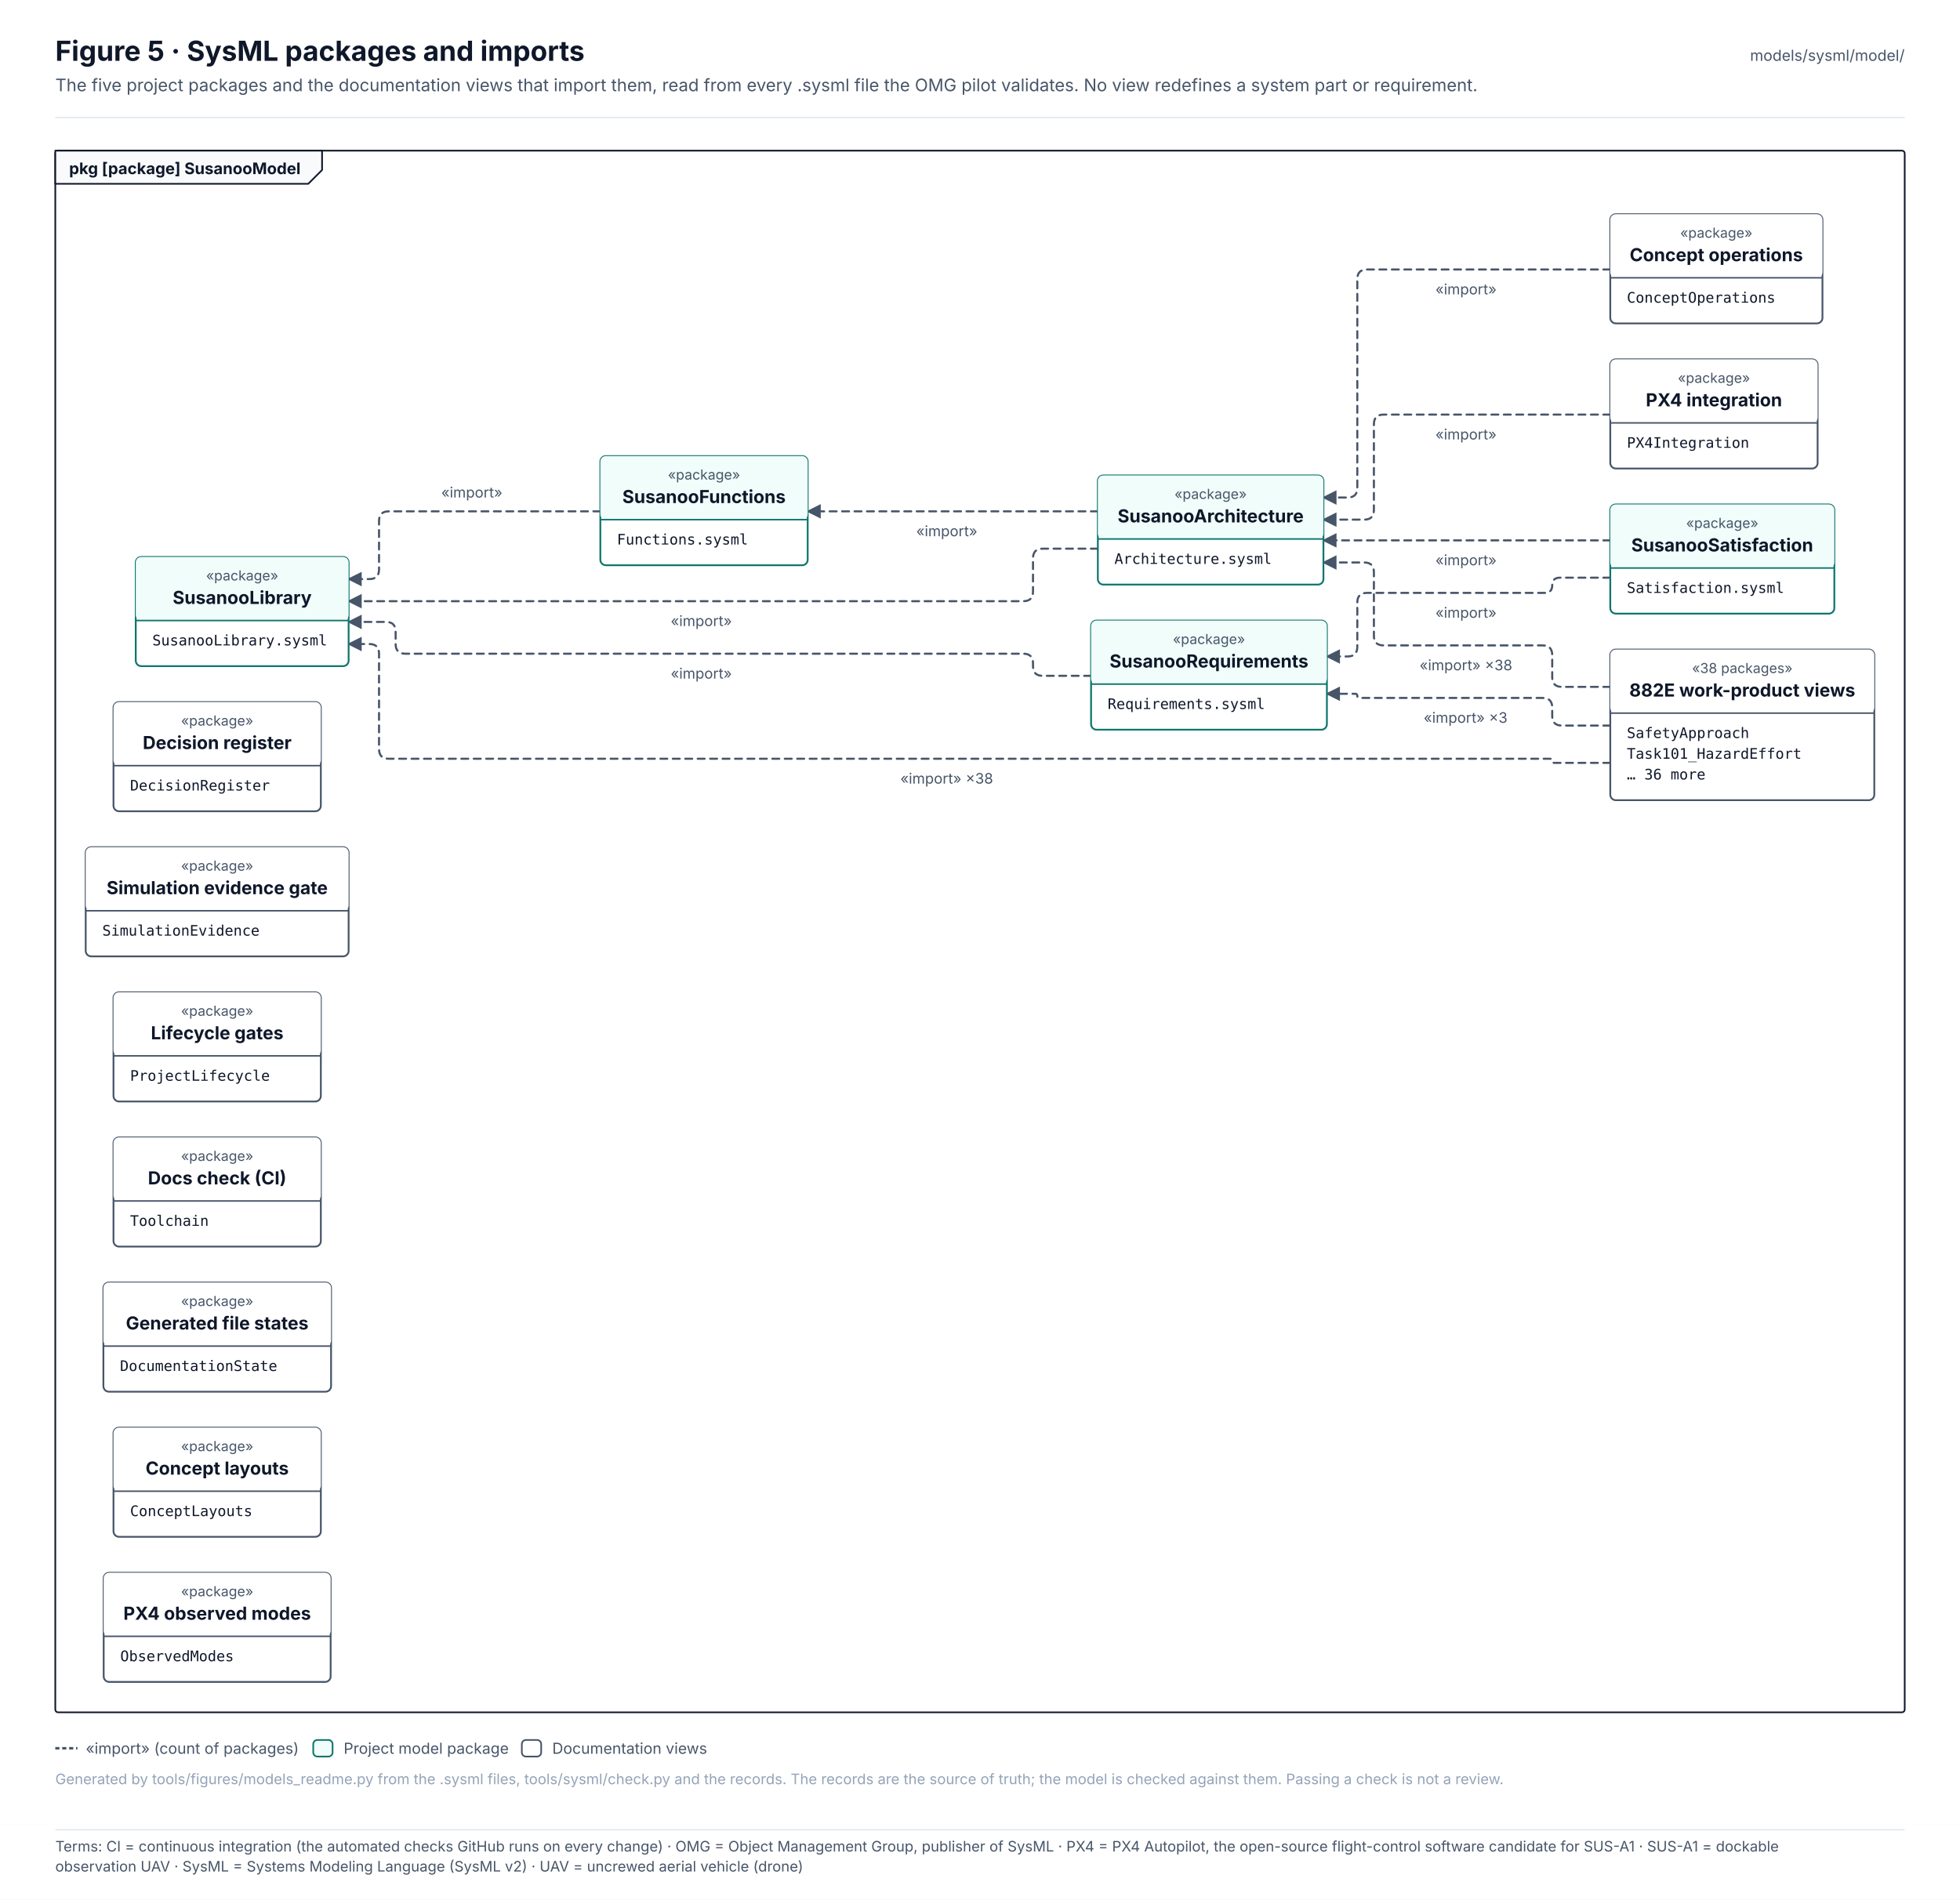
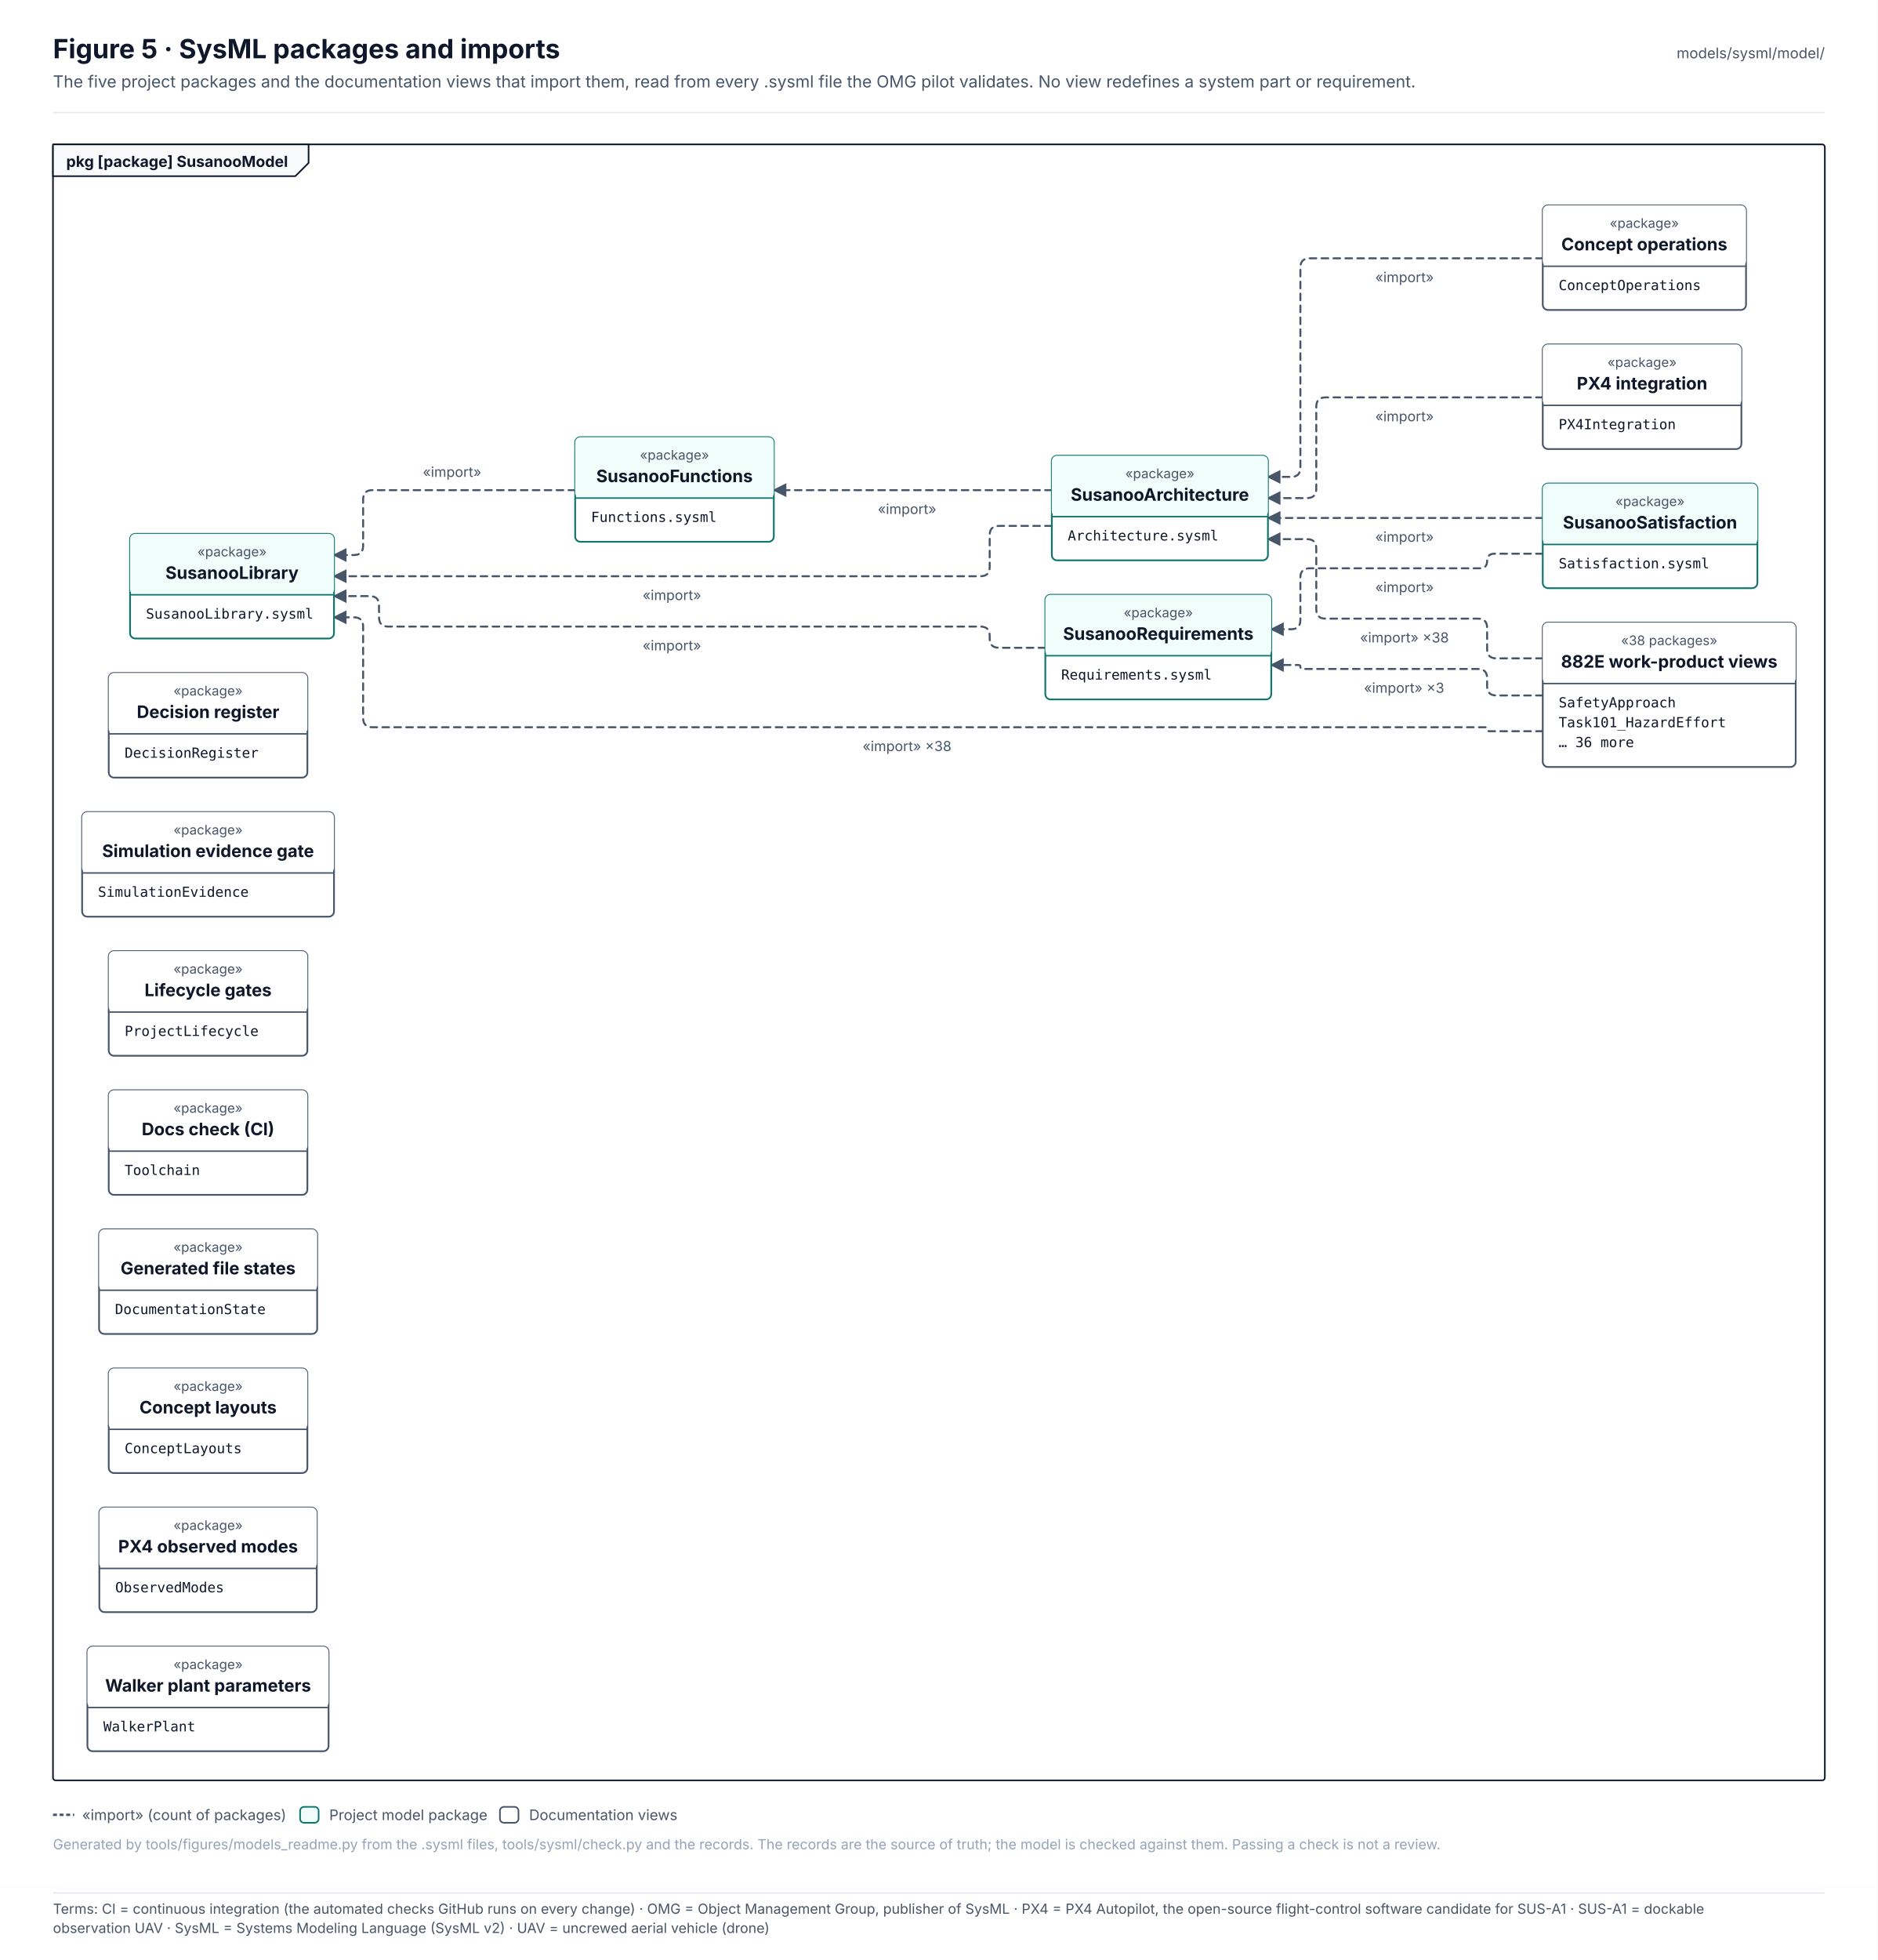
- <svg xmlns="http://www.w3.org/2000/svg" width="1417.9" height="1374.6" viewBox="0 0 1417.9 1374.6" font-family="Inter, 'Segoe UI', Helvetica, Arial, sans-serif" role="img">
+ <svg xmlns="http://www.w3.org/2000/svg" width="1417.9" height="1479.6" viewBox="0 0 1417.9 1479.6" font-family="Inter, 'Segoe UI', Helvetica, Arial, sans-serif" role="img">
  <defs>
    <pattern id="hatch" patternUnits="userSpaceOnUse" width="6" height="6" patternTransform="rotate(45)">
      <rect width="6" height="6" fill="#F1F5F9" />
      <line x1="0" y1="0" x2="0" y2="6" stroke="#E2E8F0" stroke-width="2" />
    </pattern>
    <marker id="arr-ink" viewBox="0 0 10 10" refX="9" refY="5" markerWidth="7" markerHeight="7" orient="auto-start-reverse">
      <path d="M0 0 L10 5 L0 10 z" fill="#475569" />
    </marker>
    <marker id="dia-ink" viewBox="0 0 16 10" refX="15" refY="5" markerWidth="12" markerHeight="8" orient="auto-start-reverse">
      <path d="M1 5 L8 1 L15 5 L8 9 z" fill="#475569" />
    </marker>
    <marker id="tri-ink" viewBox="0 0 12 12" refX="11" refY="6" markerWidth="10" markerHeight="10" orient="auto-start-reverse">
      <path d="M1 1 L11 6 L1 11 z" fill="#FFFFFF" stroke="#475569" stroke-width="1.2" />
    </marker>
    <marker id="arr-system" viewBox="0 0 10 10" refX="9" refY="5" markerWidth="7" markerHeight="7" orient="auto-start-reverse">
      <path d="M0 0 L10 5 L0 10 z" fill="#4F46E5" />
    </marker>
    <marker id="dia-system" viewBox="0 0 16 10" refX="15" refY="5" markerWidth="12" markerHeight="8" orient="auto-start-reverse">
      <path d="M1 5 L8 1 L15 5 L8 9 z" fill="#4F46E5" />
    </marker>
    <marker id="tri-system" viewBox="0 0 12 12" refX="11" refY="6" markerWidth="10" markerHeight="10" orient="auto-start-reverse">
      <path d="M1 1 L11 6 L1 11 z" fill="#FFFFFF" stroke="#4F46E5" stroke-width="1.2" />
    </marker>
    <marker id="arr-software" viewBox="0 0 10 10" refX="9" refY="5" markerWidth="7" markerHeight="7" orient="auto-start-reverse">
      <path d="M0 0 L10 5 L0 10 z" fill="#0F766E" />
    </marker>
    <marker id="dia-software" viewBox="0 0 16 10" refX="15" refY="5" markerWidth="12" markerHeight="8" orient="auto-start-reverse">
      <path d="M1 5 L8 1 L15 5 L8 9 z" fill="#0F766E" />
    </marker>
    <marker id="tri-software" viewBox="0 0 12 12" refX="11" refY="6" markerWidth="10" markerHeight="10" orient="auto-start-reverse">
      <path d="M1 1 L11 6 L1 11 z" fill="#FFFFFF" stroke="#0F766E" stroke-width="1.2" />
    </marker>
    <marker id="arr-safety" viewBox="0 0 10 10" refX="9" refY="5" markerWidth="7" markerHeight="7" orient="auto-start-reverse">
      <path d="M0 0 L10 5 L0 10 z" fill="#C2410C" />
    </marker>
    <marker id="dia-safety" viewBox="0 0 16 10" refX="15" refY="5" markerWidth="12" markerHeight="8" orient="auto-start-reverse">
      <path d="M1 5 L8 1 L15 5 L8 9 z" fill="#C2410C" />
    </marker>
    <marker id="tri-safety" viewBox="0 0 12 12" refX="11" refY="6" markerWidth="10" markerHeight="10" orient="auto-start-reverse">
      <path d="M1 1 L11 6 L1 11 z" fill="#FFFFFF" stroke="#C2410C" stroke-width="1.2" />
    </marker>
    <marker id="arr-interface" viewBox="0 0 10 10" refX="9" refY="5" markerWidth="7" markerHeight="7" orient="auto-start-reverse">
      <path d="M0 0 L10 5 L0 10 z" fill="#7C3AED" />
    </marker>
    <marker id="dia-interface" viewBox="0 0 16 10" refX="15" refY="5" markerWidth="12" markerHeight="8" orient="auto-start-reverse">
      <path d="M1 5 L8 1 L15 5 L8 9 z" fill="#7C3AED" />
    </marker>
    <marker id="tri-interface" viewBox="0 0 12 12" refX="11" refY="6" markerWidth="10" markerHeight="10" orient="auto-start-reverse">
      <path d="M1 1 L11 6 L1 11 z" fill="#FFFFFF" stroke="#7C3AED" stroke-width="1.2" />
    </marker>
    <marker id="arr-external" viewBox="0 0 10 10" refX="9" refY="5" markerWidth="7" markerHeight="7" orient="auto-start-reverse">
      <path d="M0 0 L10 5 L0 10 z" fill="#64748B" />
    </marker>
    <marker id="dia-external" viewBox="0 0 16 10" refX="15" refY="5" markerWidth="12" markerHeight="8" orient="auto-start-reverse">
      <path d="M1 5 L8 1 L15 5 L8 9 z" fill="#64748B" />
    </marker>
    <marker id="tri-external" viewBox="0 0 12 12" refX="11" refY="6" markerWidth="10" markerHeight="10" orient="auto-start-reverse">
      <path d="M1 1 L11 6 L1 11 z" fill="#FFFFFF" stroke="#64748B" stroke-width="1.2" />
    </marker>
    <marker id="arr-work" viewBox="0 0 10 10" refX="9" refY="5" markerWidth="7" markerHeight="7" orient="auto-start-reverse">
      <path d="M0 0 L10 5 L0 10 z" fill="#475569" />
    </marker>
    <marker id="dia-work" viewBox="0 0 16 10" refX="15" refY="5" markerWidth="12" markerHeight="8" orient="auto-start-reverse">
      <path d="M1 5 L8 1 L15 5 L8 9 z" fill="#475569" />
    </marker>
    <marker id="tri-work" viewBox="0 0 12 12" refX="11" refY="6" markerWidth="10" markerHeight="10" orient="auto-start-reverse">
      <path d="M1 1 L11 6 L1 11 z" fill="#FFFFFF" stroke="#475569" stroke-width="1.2" />
    </marker>
    <marker id="arr-muted" viewBox="0 0 10 10" refX="9" refY="5" markerWidth="7" markerHeight="7" orient="auto-start-reverse">
      <path d="M0 0 L10 5 L0 10 z" fill="#94A3B8" />
    </marker>
    <marker id="dia-muted" viewBox="0 0 16 10" refX="15" refY="5" markerWidth="12" markerHeight="8" orient="auto-start-reverse">
      <path d="M1 5 L8 1 L15 5 L8 9 z" fill="#94A3B8" />
    </marker>
    <marker id="tri-muted" viewBox="0 0 12 12" refX="11" refY="6" markerWidth="10" markerHeight="10" orient="auto-start-reverse">
      <path d="M1 1 L11 6 L1 11 z" fill="#FFFFFF" stroke="#94A3B8" stroke-width="1.2" />
    </marker>
    <marker id="arr-current" viewBox="0 0 10 10" refX="9" refY="5" markerWidth="7" markerHeight="7" orient="auto-start-reverse">
      <path d="M0 0 L10 5 L0 10 z" fill="#0F172A" />
    </marker>
    <marker id="dia-current" viewBox="0 0 16 10" refX="15" refY="5" markerWidth="12" markerHeight="8" orient="auto-start-reverse">
      <path d="M1 5 L8 1 L15 5 L8 9 z" fill="#0F172A" />
    </marker>
    <marker id="tri-current" viewBox="0 0 12 12" refX="11" refY="6" markerWidth="10" markerHeight="10" orient="auto-start-reverse">
      <path d="M1 1 L11 6 L1 11 z" fill="#FFFFFF" stroke="#0F172A" stroke-width="1.2" />
    </marker>
    <marker id="arr-ok" viewBox="0 0 10 10" refX="9" refY="5" markerWidth="7" markerHeight="7" orient="auto-start-reverse">
      <path d="M0 0 L10 5 L0 10 z" fill="#2E9E6A" />
    </marker>
    <marker id="dia-ok" viewBox="0 0 16 10" refX="15" refY="5" markerWidth="12" markerHeight="8" orient="auto-start-reverse">
      <path d="M1 5 L8 1 L15 5 L8 9 z" fill="#2E9E6A" />
    </marker>
    <marker id="tri-ok" viewBox="0 0 12 12" refX="11" refY="6" markerWidth="10" markerHeight="10" orient="auto-start-reverse">
      <path d="M1 1 L11 6 L1 11 z" fill="#FFFFFF" stroke="#2E9E6A" stroke-width="1.2" />
    </marker>
    <marker id="arr-amber" viewBox="0 0 10 10" refX="9" refY="5" markerWidth="7" markerHeight="7" orient="auto-start-reverse">
      <path d="M0 0 L10 5 L0 10 z" fill="#D97706" />
    </marker>
    <marker id="dia-amber" viewBox="0 0 16 10" refX="15" refY="5" markerWidth="12" markerHeight="8" orient="auto-start-reverse">
      <path d="M1 5 L8 1 L15 5 L8 9 z" fill="#D97706" />
    </marker>
    <marker id="tri-amber" viewBox="0 0 12 12" refX="11" refY="6" markerWidth="10" markerHeight="10" orient="auto-start-reverse">
      <path d="M1 1 L11 6 L1 11 z" fill="#FFFFFF" stroke="#D97706" stroke-width="1.2" />
    </marker>
    <marker id="arr-red" viewBox="0 0 10 10" refX="9" refY="5" markerWidth="7" markerHeight="7" orient="auto-start-reverse">
      <path d="M0 0 L10 5 L0 10 z" fill="#D2553F" />
    </marker>
    <marker id="dia-red" viewBox="0 0 16 10" refX="15" refY="5" markerWidth="12" markerHeight="8" orient="auto-start-reverse">
      <path d="M1 5 L8 1 L15 5 L8 9 z" fill="#D2553F" />
    </marker>
    <marker id="tri-red" viewBox="0 0 12 12" refX="11" refY="6" markerWidth="10" markerHeight="10" orient="auto-start-reverse">
      <path d="M1 1 L11 6 L1 11 z" fill="#FFFFFF" stroke="#D2553F" stroke-width="1.2" />
    </marker>
  </defs>
-   <rect x="0" y="0" width="1417.9" height="1320" rx="0" fill="#FFFFFF" stroke="none" stroke-width="0" />
+   <rect x="0" y="0" width="1417.9" height="1425" rx="0" fill="#FFFFFF" stroke="none" stroke-width="0" />
  <text x="40" y="44" font-size="20" fill="#0F172A" font-weight="700">Figure 5 · SysML packages and imports</text>
  <text x="40" y="66" font-size="12.5" fill="#475569">The five project packages and the documentation views that import them, read from every .sysml file the OMG pilot validates. No view redefines a system part or requirement.</text>
  <text x="1377.9" y="44" font-size="11" fill="#475569" text-anchor="end">models/sysml/model/</text>
  <line x1="40" y1="85" x2="1377.9" y2="85" stroke="#E2E8F0" stroke-width="1" />
-   <rect x="40" y="109" width="1337.9" height="1130" rx="2" fill="none" stroke="#0F172A" stroke-width="1.2" />
+   <rect x="40" y="109" width="1337.9" height="1235" rx="2" fill="none" stroke="#0F172A" stroke-width="1.2" />
  <path d="M40 109 L233 109 L233 123 L223 133 L40 133 Z" stroke="#0F172A" stroke-width="1.2" fill="#F8FAFC" stroke-linejoin="round" stroke-linecap="round" />
  <text x="50" y="126" font-size="11.5" fill="#0F172A" font-weight="700">pkg [package] SusanooModel</text>
  <g transform="translate(56 149)">
    <path d="M378.3 221 L225.2 221 Q218.2 221 218.2 228 L218.2 263 Q218.2 270 211.2 270 L196.2 270" stroke="#475569" stroke-width="1.5" fill="none" stroke-dasharray="5 4" stroke-linejoin="round" stroke-linecap="round" marker-end="url(#arr-ink)" />
    <path d="M738.2 221 L528.3 221" stroke="#475569" stroke-width="1.5" fill="none" stroke-dasharray="5 4" stroke-linejoin="round" stroke-linecap="round" marker-end="url(#arr-ink)" />
    <path d="M738.2 248 L698.3 248 Q691.3 248 691.3 255 L691.3 279 Q691.3 286 684.3 286 L196.2 286" stroke="#475569" stroke-width="1.5" fill="none" stroke-dasharray="5 4" stroke-linejoin="round" stroke-linecap="round" marker-end="url(#arr-ink)" />
    <path d="M733.3 340 L698.3 340 Q691.3 340 691.3 333 L691.3 331 Q691.3 324 684.3 324 L237.2 324 Q230.2 324 230.2 317 L230.2 308 Q230.2 301 223.2 301 L196.2 301" stroke="#475569" stroke-width="1.5" fill="none" stroke-dasharray="5 4" stroke-linejoin="round" stroke-linecap="round" marker-end="url(#arr-ink)" />
    <path d="M1108.9 242 L901.4 242" stroke="#475569" stroke-width="1.5" fill="none" stroke-dasharray="5 4" stroke-linejoin="round" stroke-linecap="round" marker-end="url(#arr-ink)" />
    <path d="M1108.9 269 L1072.4 269 Q1066.9 269 1066.9 274.5 L1066.9 274.5 Q1066.9 280 1061.4 280 L932.9 280 Q925.9 280 925.9 287 L925.9 319 Q925.9 326 918.9 326 L903.9 326" stroke="#475569" stroke-width="1.5" fill="none" stroke-dasharray="5 4" stroke-linejoin="round" stroke-linecap="round" marker-end="url(#arr-ink)" />
    <path d="M1108.9 46 L932.9 46 Q925.9 46 925.9 53 L925.9 204 Q925.9 211 918.9 211 L901.4 211" stroke="#475569" stroke-width="1.5" fill="none" stroke-dasharray="5 4" stroke-linejoin="round" stroke-linecap="round" marker-end="url(#arr-ink)" />
    <path d="M1108.9 151 L944.9 151 Q937.9 151 937.9 158 L937.9 220 Q937.9 227 930.9 227 L901.4 227" stroke="#475569" stroke-width="1.5" fill="none" stroke-dasharray="5 4" stroke-linejoin="round" stroke-linecap="round" marker-end="url(#arr-ink)" />
    <path d="M1108.9 348 L1073.9 348 Q1066.9 348 1066.9 341 L1066.9 325 Q1066.9 318 1059.9 318 L944.9 318 Q937.9 318 937.9 311 L937.9 265 Q937.9 258 930.9 258 L901.4 258" stroke="#475569" stroke-width="1.5" fill="none" stroke-dasharray="5 4" stroke-linejoin="round" stroke-linecap="round" marker-end="url(#arr-ink)" />
    <path d="M1108.9 403 L1068.4 403 Q1066.9 403 1066.9 401.5 L1066.9 401.5 Q1066.9 400 1065.4 400 L225.2 400 Q218.2 400 218.2 393 L218.2 324 Q218.2 317 211.2 317 L196.2 317" stroke="#475569" stroke-width="1.5" fill="none" stroke-dasharray="5 4" stroke-linejoin="round" stroke-linecap="round" marker-end="url(#arr-ink)" />
    <path d="M1108.9 376 L1073.9 376 Q1066.9 376 1066.9 369 L1066.9 363 Q1066.9 356 1059.9 356 L927.4 356 Q925.9 356 925.9 354.5 L925.9 354.5 Q925.9 353 924.4 353 L903.9 353" stroke="#475569" stroke-width="1.5" fill="none" stroke-dasharray="5 4" stroke-linejoin="round" stroke-linecap="round" marker-end="url(#arr-ink)" />
    <rect x="42.2" y="254" width="154" height="79" rx="4" fill="#FFFFFF" stroke="#0F766E" stroke-width="1.3" />
    <rect x="42.2" y="254" width="154" height="46" rx="4" fill="#F0FDFA" stroke="none" stroke-width="0" />
    <line x1="42.2" y1="300" x2="196.2" y2="300" stroke="#0F766E" stroke-width="1.1" />
    <text x="119.2" y="271" font-size="10" fill="#475569" text-anchor="middle">«package»</text>
    <text x="119.2" y="288" font-size="13" fill="#0F172A" font-weight="700" text-anchor="middle">SusanooLibrary</text>
    <text x="54.2" y="318" font-size="10.5" fill="#0F172A" font-family="'JetBrains Mono', 'SFMono-Regular', Menlo, Consolas, monospace">SusanooLibrary.sysml</text>
    <rect x="378.3" y="181" width="150" height="79" rx="4" fill="#FFFFFF" stroke="#0F766E" stroke-width="1.3" />
    <rect x="378.3" y="181" width="150" height="46" rx="4" fill="#F0FDFA" stroke="none" stroke-width="0" />
    <line x1="378.3" y1="227" x2="528.3" y2="227" stroke="#0F766E" stroke-width="1.1" />
    <text x="453.3" y="198" font-size="10" fill="#475569" text-anchor="middle">«package»</text>
    <text x="453.3" y="215" font-size="13" fill="#0F172A" font-weight="700" text-anchor="middle">SusanooFunctions</text>
    <text x="390.3" y="245" font-size="10.5" fill="#0F172A" font-family="'JetBrains Mono', 'SFMono-Regular', Menlo, Consolas, monospace">Functions.sysml</text>
    <rect x="738.2" y="195" width="163.2" height="79" rx="4" fill="#FFFFFF" stroke="#0F766E" stroke-width="1.3" />
    <rect x="738.2" y="195" width="163.2" height="46" rx="4" fill="#F0FDFA" stroke="none" stroke-width="0" />
    <line x1="738.2" y1="241" x2="901.4" y2="241" stroke="#0F766E" stroke-width="1.1" />
    <text x="819.8" y="212" font-size="10" fill="#475569" text-anchor="middle">«package»</text>
    <text x="819.8" y="229" font-size="13" fill="#0F172A" font-weight="700" text-anchor="middle">SusanooArchitecture</text>
    <text x="750.2" y="259" font-size="10.5" fill="#0F172A" font-family="'JetBrains Mono', 'SFMono-Regular', Menlo, Consolas, monospace">Architecture.sysml</text>
    <rect x="733.3" y="300" width="170.6" height="79" rx="4" fill="#FFFFFF" stroke="#0F766E" stroke-width="1.3" />
    <rect x="733.3" y="300" width="170.6" height="46" rx="4" fill="#F0FDFA" stroke="none" stroke-width="0" />
    <line x1="733.3" y1="346" x2="903.9" y2="346" stroke="#0F766E" stroke-width="1.1" />
    <text x="818.6" y="317" font-size="10" fill="#475569" text-anchor="middle">«package»</text>
    <text x="818.6" y="334" font-size="13" fill="#0F172A" font-weight="700" text-anchor="middle">SusanooRequirements</text>
    <text x="745.3" y="364" font-size="10.5" fill="#0F172A" font-family="'JetBrains Mono', 'SFMono-Regular', Menlo, Consolas, monospace">Requirements.sysml</text>
    <rect x="1108.9" y="216" width="162.1" height="79" rx="4" fill="#FFFFFF" stroke="#0F766E" stroke-width="1.3" />
    <rect x="1108.9" y="216" width="162.1" height="46" rx="4" fill="#F0FDFA" stroke="none" stroke-width="0" />
    <line x1="1108.9" y1="262" x2="1271" y2="262" stroke="#0F766E" stroke-width="1.1" />
    <text x="1189.9" y="233" font-size="10" fill="#475569" text-anchor="middle">«package»</text>
    <text x="1189.9" y="250" font-size="13" fill="#0F172A" font-weight="700" text-anchor="middle">SusanooSatisfaction</text>
    <text x="1120.9" y="280" font-size="10.5" fill="#0F172A" font-family="'JetBrains Mono', 'SFMono-Regular', Menlo, Consolas, monospace">Satisfaction.sysml</text>
    <rect x="1108.9" y="6" width="153.5" height="79" rx="4" fill="#FFFFFF" stroke="#475569" stroke-width="1.3" />
    <rect x="1108.9" y="6" width="153.5" height="46" rx="4" fill="#FFFFFF" stroke="none" stroke-width="0" />
    <line x1="1108.9" y1="52" x2="1262.4" y2="52" stroke="#475569" stroke-width="1.1" />
    <text x="1185.6" y="23" font-size="10" fill="#475569" text-anchor="middle">«package»</text>
    <text x="1185.6" y="40" font-size="13" fill="#0F172A" font-weight="700" text-anchor="middle">Concept operations</text>
    <text x="1120.9" y="70" font-size="10.5" fill="#0F172A" font-family="'JetBrains Mono', 'SFMono-Regular', Menlo, Consolas, monospace">ConceptOperations</text>
    <rect x="1108.9" y="111" width="150" height="79" rx="4" fill="#FFFFFF" stroke="#475569" stroke-width="1.3" />
    <rect x="1108.9" y="111" width="150" height="46" rx="4" fill="#FFFFFF" stroke="none" stroke-width="0" />
    <line x1="1108.9" y1="157" x2="1258.9" y2="157" stroke="#475569" stroke-width="1.1" />
    <text x="1183.9" y="128" font-size="10" fill="#475569" text-anchor="middle">«package»</text>
    <text x="1183.9" y="145" font-size="13" fill="#0F172A" font-weight="700" text-anchor="middle">PX4 integration</text>
    <text x="1120.9" y="175" font-size="10.5" fill="#0F172A" font-family="'JetBrains Mono', 'SFMono-Regular', Menlo, Consolas, monospace">PX4Integration</text>
    <rect x="26.1" y="359" width="150" height="79" rx="4" fill="#FFFFFF" stroke="#475569" stroke-width="1.3" />
    <rect x="26.1" y="359" width="150" height="46" rx="4" fill="#FFFFFF" stroke="none" stroke-width="0" />
    <line x1="26.1" y1="405" x2="176.1" y2="405" stroke="#475569" stroke-width="1.1" />
    <text x="101.1" y="376" font-size="10" fill="#475569" text-anchor="middle">«package»</text>
    <text x="101.1" y="393" font-size="13" fill="#0F172A" font-weight="700" text-anchor="middle">Decision register</text>
    <text x="38.1" y="423" font-size="10.5" fill="#0F172A" font-family="'JetBrains Mono', 'SFMono-Regular', Menlo, Consolas, monospace">DecisionRegister</text>
    <rect x="6" y="464" width="190.2" height="79" rx="4" fill="#FFFFFF" stroke="#475569" stroke-width="1.3" />
    <rect x="6" y="464" width="190.2" height="46" rx="4" fill="#FFFFFF" stroke="none" stroke-width="0" />
    <line x1="6" y1="510" x2="196.2" y2="510" stroke="#475569" stroke-width="1.1" />
    <text x="101.1" y="481" font-size="10" fill="#475569" text-anchor="middle">«package»</text>
    <text x="101.1" y="498" font-size="13" fill="#0F172A" font-weight="700" text-anchor="middle">Simulation evidence gate</text>
    <text x="18" y="528" font-size="10.5" fill="#0F172A" font-family="'JetBrains Mono', 'SFMono-Regular', Menlo, Consolas, monospace">SimulationEvidence</text>
    <rect x="26.1" y="569" width="150" height="79" rx="4" fill="#FFFFFF" stroke="#475569" stroke-width="1.3" />
    <rect x="26.1" y="569" width="150" height="46" rx="4" fill="#FFFFFF" stroke="none" stroke-width="0" />
    <line x1="26.1" y1="615" x2="176.1" y2="615" stroke="#475569" stroke-width="1.1" />
    <text x="101.1" y="586" font-size="10" fill="#475569" text-anchor="middle">«package»</text>
    <text x="101.1" y="603" font-size="13" fill="#0F172A" font-weight="700" text-anchor="middle">Lifecycle gates</text>
    <text x="38.1" y="633" font-size="10.5" fill="#0F172A" font-family="'JetBrains Mono', 'SFMono-Regular', Menlo, Consolas, monospace">ProjectLifecycle</text>
    <rect x="26.1" y="674" width="150" height="79" rx="4" fill="#FFFFFF" stroke="#475569" stroke-width="1.3" />
    <rect x="26.1" y="674" width="150" height="46" rx="4" fill="#FFFFFF" stroke="none" stroke-width="0" />
    <line x1="26.1" y1="720" x2="176.1" y2="720" stroke="#475569" stroke-width="1.1" />
    <text x="101.1" y="691" font-size="10" fill="#475569" text-anchor="middle">«package»</text>
    <text x="101.1" y="708" font-size="13" fill="#0F172A" font-weight="700" text-anchor="middle">Docs check (CI)</text>
    <text x="38.1" y="738" font-size="10.5" fill="#0F172A" font-family="'JetBrains Mono', 'SFMono-Regular', Menlo, Consolas, monospace">Toolchain</text>
    <rect x="18.8" y="779" width="164.7" height="79" rx="4" fill="#FFFFFF" stroke="#475569" stroke-width="1.3" />
    <rect x="18.8" y="779" width="164.7" height="46" rx="4" fill="#FFFFFF" stroke="none" stroke-width="0" />
    <line x1="18.8" y1="825" x2="183.5" y2="825" stroke="#475569" stroke-width="1.1" />
    <text x="101.1" y="796" font-size="10" fill="#475569" text-anchor="middle">«package»</text>
    <text x="101.1" y="813" font-size="13" fill="#0F172A" font-weight="700" text-anchor="middle">Generated file states</text>
    <text x="30.8" y="843" font-size="10.5" fill="#0F172A" font-family="'JetBrains Mono', 'SFMono-Regular', Menlo, Consolas, monospace">DocumentationState</text>
    <rect x="26.1" y="884" width="150" height="79" rx="4" fill="#FFFFFF" stroke="#475569" stroke-width="1.3" />
    <rect x="26.1" y="884" width="150" height="46" rx="4" fill="#FFFFFF" stroke="none" stroke-width="0" />
    <line x1="26.1" y1="930" x2="176.1" y2="930" stroke="#475569" stroke-width="1.1" />
    <text x="101.1" y="901" font-size="10" fill="#475569" text-anchor="middle">«package»</text>
    <text x="101.1" y="918" font-size="13" fill="#0F172A" font-weight="700" text-anchor="middle">Concept layouts</text>
    <text x="38.1" y="948" font-size="10.5" fill="#0F172A" font-family="'JetBrains Mono', 'SFMono-Regular', Menlo, Consolas, monospace">ConceptLayouts</text>
    <rect x="19" y="989" width="164.2" height="79" rx="4" fill="#FFFFFF" stroke="#475569" stroke-width="1.3" />
    <rect x="19" y="989" width="164.2" height="46" rx="4" fill="#FFFFFF" stroke="none" stroke-width="0" />
    <line x1="19" y1="1035" x2="183.2" y2="1035" stroke="#475569" stroke-width="1.1" />
    <text x="101.1" y="1006" font-size="10" fill="#475569" text-anchor="middle">«package»</text>
    <text x="101.1" y="1023" font-size="13" fill="#0F172A" font-weight="700" text-anchor="middle">PX4 observed modes</text>
    <text x="31" y="1053" font-size="10.5" fill="#0F172A" font-family="'JetBrains Mono', 'SFMono-Regular', Menlo, Consolas, monospace">ObservedModes</text>
+     <rect x="10" y="1094" width="182.1" height="79" rx="4" fill="#FFFFFF" stroke="#475569" stroke-width="1.3" />
+     <rect x="10" y="1094" width="182.1" height="46" rx="4" fill="#FFFFFF" stroke="none" stroke-width="0" />
+     <line x1="10" y1="1140" x2="192.2" y2="1140" stroke="#475569" stroke-width="1.1" />
+     <text x="101.1" y="1111" font-size="10" fill="#475569" text-anchor="middle">«package»</text>
+     <text x="101.1" y="1128" font-size="13" fill="#0F172A" font-weight="700" text-anchor="middle">Walker plant parameters</text>
+     <text x="22" y="1158" font-size="10.5" fill="#0F172A" font-family="'JetBrains Mono', 'SFMono-Regular', Menlo, Consolas, monospace">WalkerPlant</text>
    <rect x="1108.9" y="321" width="191" height="109" rx="4" fill="#FFFFFF" stroke="#475569" stroke-width="1.3" />
    <rect x="1108.9" y="321" width="191" height="46" rx="4" fill="#FFFFFF" stroke="none" stroke-width="0" />
    <line x1="1108.9" y1="367" x2="1299.9" y2="367" stroke="#475569" stroke-width="1.1" />
    <text x="1204.4" y="338" font-size="10" fill="#475569" text-anchor="middle">«38 packages»</text>
    <text x="1204.4" y="355" font-size="13" fill="#0F172A" font-weight="700" text-anchor="middle">882E work-product views</text>
    <text x="1120.9" y="385" font-size="10.5" fill="#0F172A" font-family="'JetBrains Mono', 'SFMono-Regular', Menlo, Consolas, monospace">SafetyApproach</text>
    <text x="1120.9" y="400" font-size="10.5" fill="#0F172A" font-family="'JetBrains Mono', 'SFMono-Regular', Menlo, Consolas, monospace">Task101_HazardEffort</text>
    <text x="1120.9" y="415" font-size="10.5" fill="#0F172A" font-family="'JetBrains Mono', 'SFMono-Regular', Menlo, Consolas, monospace">… 36 more</text>
    <rect x="258.2" y="198" width="58.1" height="18" rx="4" fill="#FFFFFF" stroke="none" stroke-width="0" opacity="0.92" />
    <text x="263.2" y="211" font-size="10.5" fill="#475569">«import»</text>
    <rect x="601.8" y="226" width="58.1" height="18" rx="4" fill="#FFFFFF" stroke="none" stroke-width="0" opacity="0.92" />
    <text x="606.8" y="239" font-size="10.5" fill="#475569">«import»</text>
    <rect x="424.2" y="291" width="58.1" height="18" rx="4" fill="#FFFFFF" stroke="none" stroke-width="0" opacity="0.92" />
    <text x="429.2" y="304" font-size="10.5" fill="#475569">«import»</text>
    <rect x="424.2" y="329" width="58.1" height="18" rx="4" fill="#FFFFFF" stroke="none" stroke-width="0" opacity="0.92" />
    <text x="429.2" y="342" font-size="10.5" fill="#475569">«import»</text>
    <rect x="977.4" y="247" width="58.1" height="18" rx="4" fill="#FFFFFF" stroke="none" stroke-width="0" opacity="0.92" />
    <text x="982.4" y="260" font-size="10.5" fill="#475569">«import»</text>
    <rect x="977.4" y="285" width="58.1" height="18" rx="4" fill="#FFFFFF" stroke="none" stroke-width="0" opacity="0.92" />
    <text x="982.4" y="298" font-size="10.5" fill="#475569">«import»</text>
    <rect x="977.4" y="51" width="58.1" height="18" rx="4" fill="#FFFFFF" stroke="none" stroke-width="0" opacity="0.92" />
    <text x="982.4" y="64" font-size="10.5" fill="#475569">«import»</text>
    <rect x="977.4" y="156" width="58.1" height="18" rx="4" fill="#FFFFFF" stroke="none" stroke-width="0" opacity="0.92" />
    <text x="982.4" y="169" font-size="10.5" fill="#475569">«import»</text>
    <rect x="965.9" y="323" width="81" height="18" rx="4" fill="#FFFFFF" stroke="none" stroke-width="0" opacity="0.92" />
    <text x="970.9" y="336" font-size="10.5" fill="#475569">«import» ×38</text>
    <rect x="590.3" y="405" width="81" height="18" rx="4" fill="#FFFFFF" stroke="none" stroke-width="0" opacity="0.92" />
    <text x="595.3" y="418" font-size="10.5" fill="#475569">«import» ×38</text>
    <rect x="968.9" y="361" width="75.1" height="18" rx="4" fill="#FFFFFF" stroke="none" stroke-width="0" opacity="0.92" />
    <text x="973.9" y="374" font-size="10.5" fill="#475569">«import» ×3</text>
  </g>
-   <line x1="40" y1="1265" x2="56" y2="1265" stroke="#475569" stroke-width="1.8" stroke-dasharray="3 2" />
-   <text x="62" y="1269" font-size="11" fill="#475569">«import» (count of packages)</text>
-   <rect x="226.6" y="1259" width="14" height="12" rx="3" fill="#F0FDFA" stroke="#0F766E" stroke-width="1.2" />
-   <text x="248.6" y="1269" font-size="11" fill="#475569">Project model package</text>
-   <rect x="377.5" y="1259" width="14" height="12" rx="3" fill="#FFFFFF" stroke="#475569" stroke-width="1.2" />
-   <text x="399.5" y="1269" font-size="11" fill="#475569">Documentation views</text>
-   <text x="40" y="1291" font-size="10.5" fill="#94A3B8">Generated by tools/figures/models_readme.py from the .sysml files, tools/sysml/check.py and the records. The records are the source of truth; the model is checked against them. Passing a check is not a review.</text>
-   <g class="terms" data-base-h="1320">
-     <rect x="0" y="1320" width="1417.9" height="54.6" fill="#FFFFFF" />
-     <line x1="40" y1="1324" x2="1377.9" y2="1324" stroke="#E2E8F0" stroke-width="1" />
-     <text x="40" y="1339.7" font-size="10.5" fill="#475569" font-family="Inter, 'Segoe UI', Helvetica, Arial, sans-serif">Terms: CI = continuous integration (the automated checks GitHub runs on every change) · OMG = Object Management Group, publisher of SysML · PX4 = PX4 Autopilot, the open-source flight-control software candidate for SUS-A1 · SUS-A1 = dockable</text>
-     <text x="40" y="1354.2" font-size="10.5" fill="#475569" font-family="Inter, 'Segoe UI', Helvetica, Arial, sans-serif">observation UAV · SysML = Systems Modeling Language (SysML v2) · UAV = uncrewed aerial vehicle (drone)</text>
+   <line x1="40" y1="1370" x2="56" y2="1370" stroke="#475569" stroke-width="1.8" stroke-dasharray="3 2" />
+   <text x="62" y="1374" font-size="11" fill="#475569">«import» (count of packages)</text>
+   <rect x="226.6" y="1364" width="14" height="12" rx="3" fill="#F0FDFA" stroke="#0F766E" stroke-width="1.2" />
+   <text x="248.6" y="1374" font-size="11" fill="#475569">Project model package</text>
+   <rect x="377.5" y="1364" width="14" height="12" rx="3" fill="#FFFFFF" stroke="#475569" stroke-width="1.2" />
+   <text x="399.5" y="1374" font-size="11" fill="#475569">Documentation views</text>
+   <text x="40" y="1396" font-size="10.5" fill="#94A3B8">Generated by tools/figures/models_readme.py from the .sysml files, tools/sysml/check.py and the records. The records are the source of truth; the model is checked against them. Passing a check is not a review.</text>
+   <g class="terms" data-base-h="1425">
+     <rect x="0" y="1425" width="1417.9" height="54.6" fill="#FFFFFF" />
+     <line x1="40" y1="1429" x2="1377.9" y2="1429" stroke="#E2E8F0" stroke-width="1" />
+     <text x="40" y="1444.7" font-size="10.5" fill="#475569" font-family="Inter, 'Segoe UI', Helvetica, Arial, sans-serif">Terms: CI = continuous integration (the automated checks GitHub runs on every change) · OMG = Object Management Group, publisher of SysML · PX4 = PX4 Autopilot, the open-source flight-control software candidate for SUS-A1 · SUS-A1 = dockable</text>
+     <text x="40" y="1459.2" font-size="10.5" fill="#475569" font-family="Inter, 'Segoe UI', Helvetica, Arial, sans-serif">observation UAV · SysML = Systems Modeling Language (SysML v2) · UAV = uncrewed aerial vehicle (drone)</text>
  </g>
</svg>
